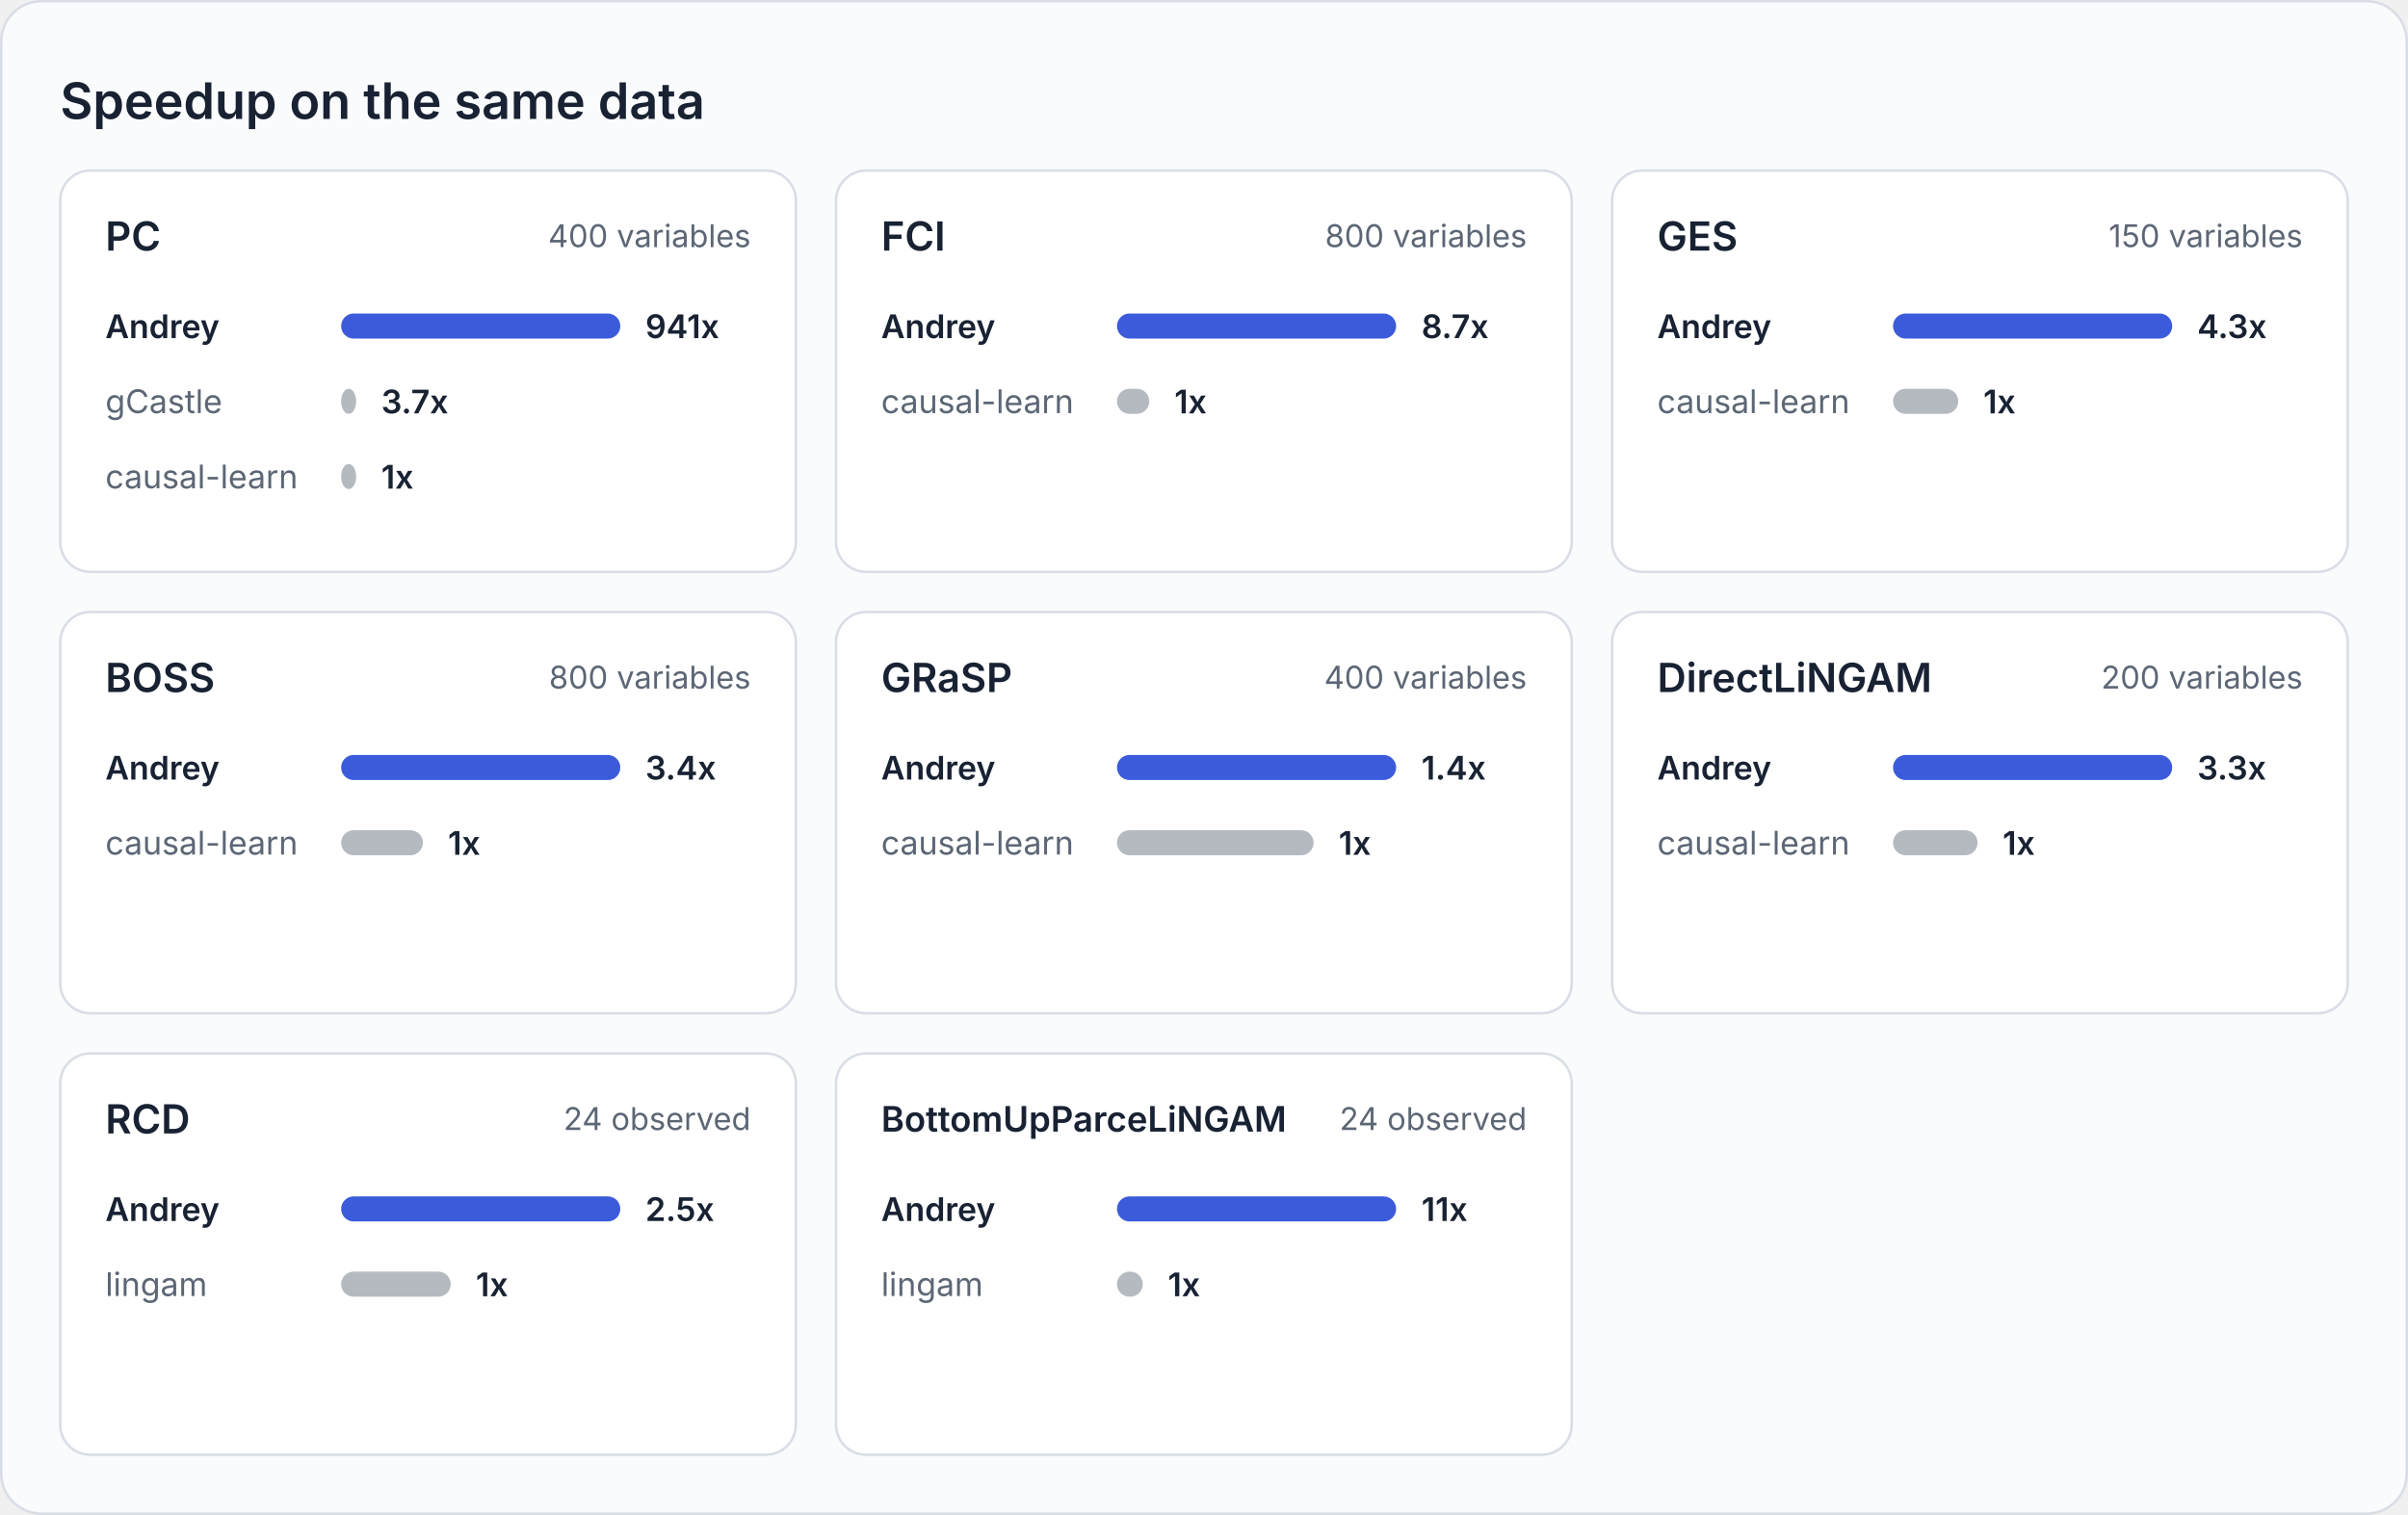
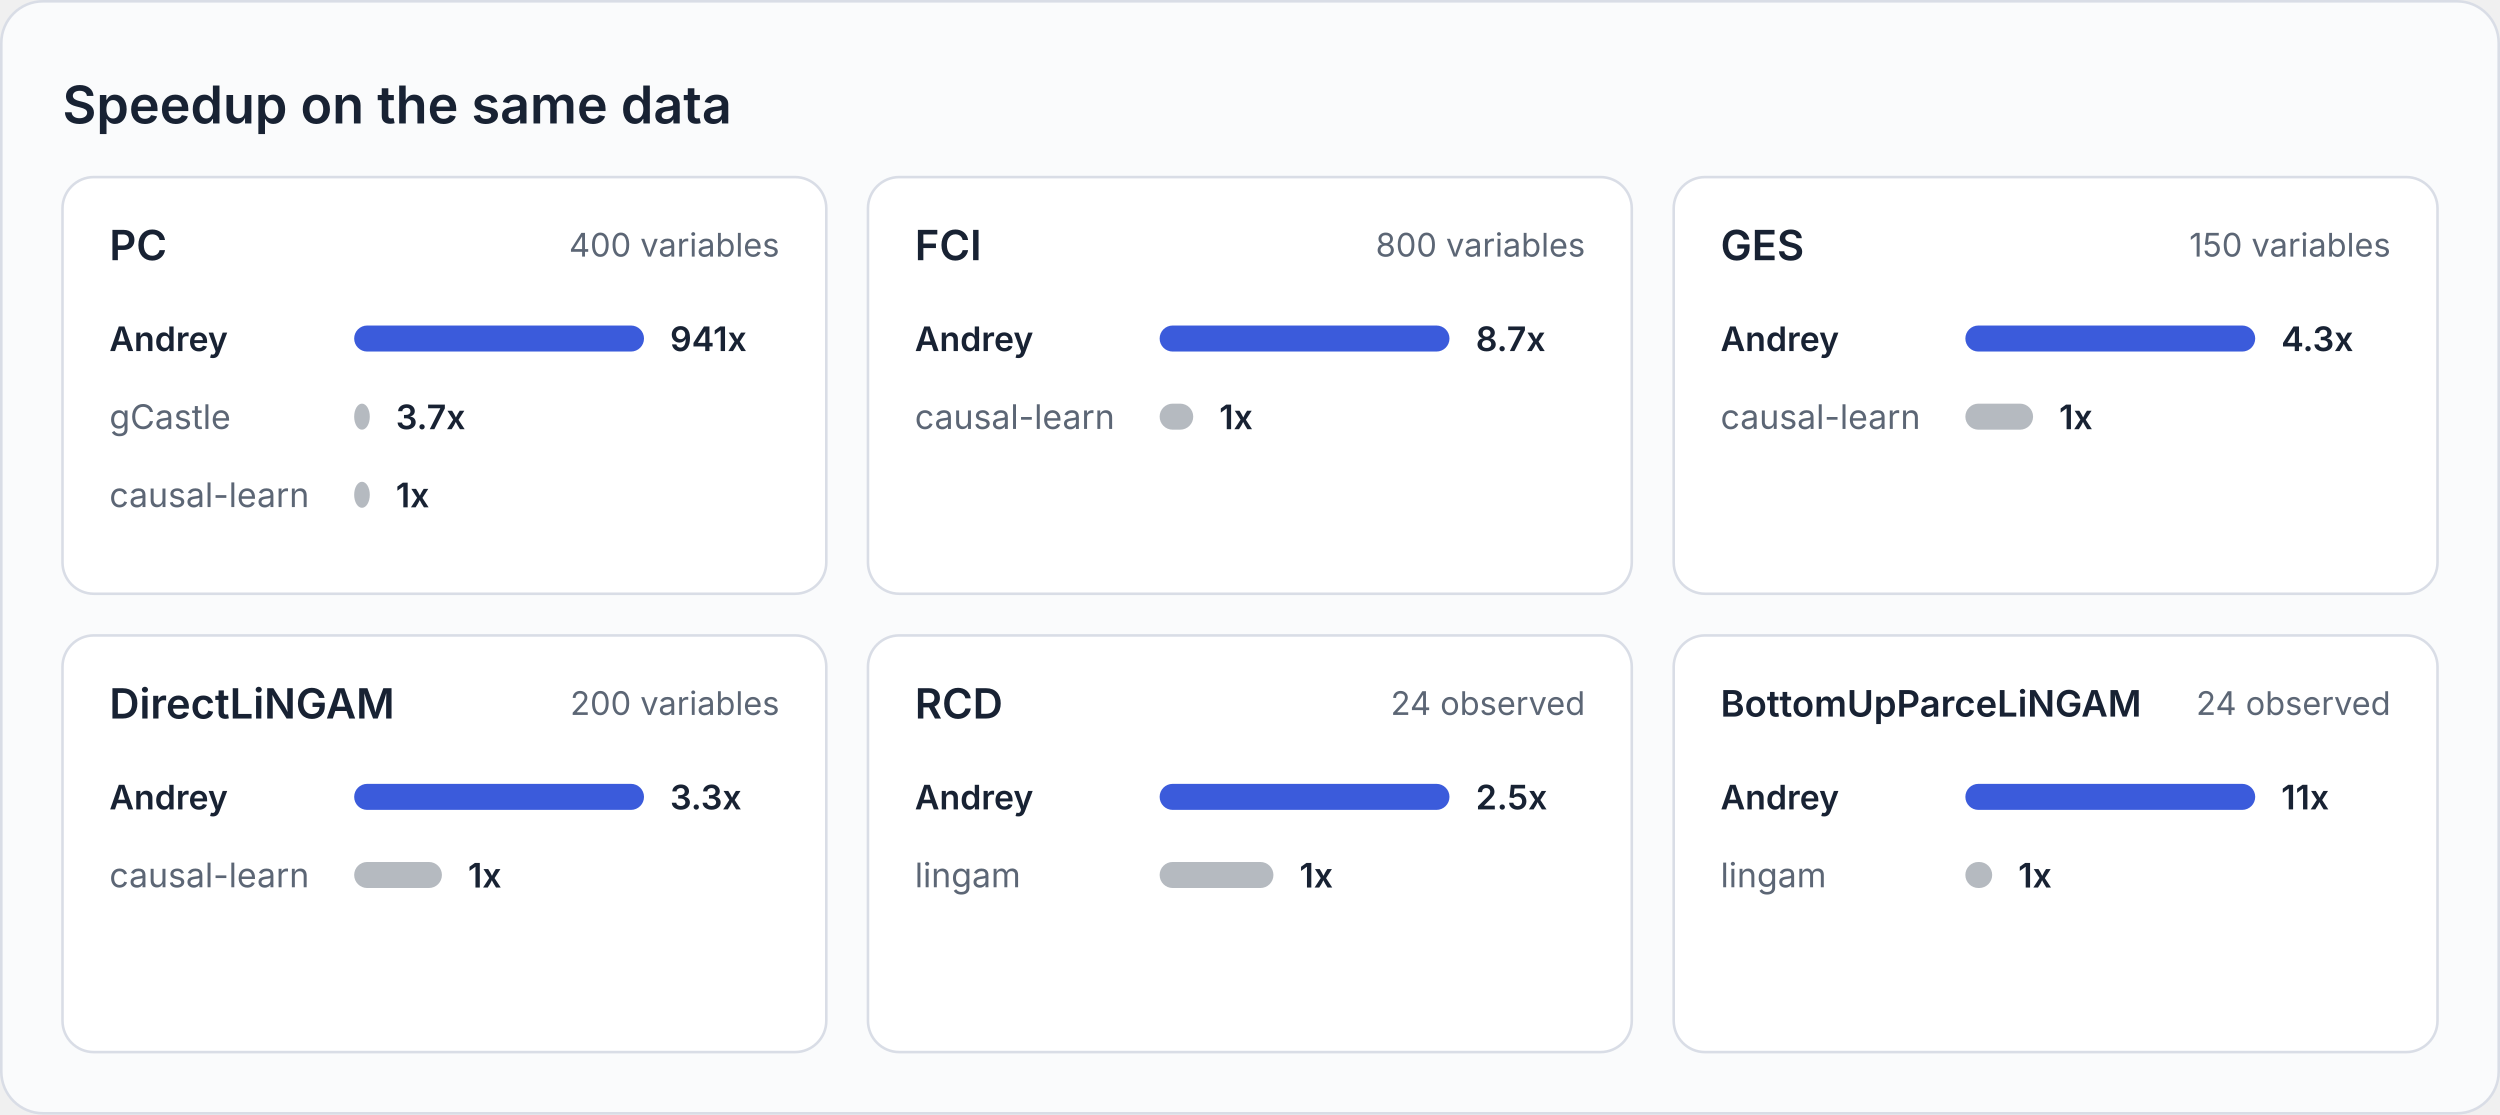
- <svg xmlns="http://www.w3.org/2000/svg" width="960" height="604" viewBox="0 0 960 604" font-family="Inter, -apple-system, BlinkMacSystemFont, 'Segoe UI', Helvetica, Arial, sans-serif" role="img" aria-labelledby="chart-title chart-desc">
-   <rect x="0.5" y="0.5" width="959" height="603" rx="16" fill="#fafbfc" stroke="#d9dde6" />
+ <svg xmlns="http://www.w3.org/2000/svg" width="960" height="428" viewBox="0 0 960 428" font-family="Inter, -apple-system, BlinkMacSystemFont, 'Segoe UI', Helvetica, Arial, sans-serif" role="img" aria-labelledby="chart-title chart-desc">
+   <rect x="0.5" y="0.5" width="959" height="427" rx="16" fill="#fafbfc" stroke="#d9dde6" />
  <text x="24.0" y="40.0" font-size="20" font-weight="600" fill="#182233" text-anchor="start" dominant-baseline="middle">Speedup on the same data</text>
  <rect x="24.0" y="68.0" width="293.3" height="160" rx="12" fill="#ffffff" stroke="#d9dde6" />
  <text x="42.0" y="94.0" font-size="16" font-weight="600" fill="#182233" text-anchor="start" dominant-baseline="middle">PC</text>
  <text x="299.3" y="94.0" font-size="12.5" font-weight="400" fill="#5c6675" text-anchor="end" dominant-baseline="middle">400 variables</text>
  <text x="42.0" y="130.0" font-size="13" font-weight="600" fill="#182233" text-anchor="start" dominant-baseline="middle">Andrey</text>
  <rect x="136.0" y="125.0" width="111.3" height="10" rx="5" fill="#3b5bdb" />
  <text x="257.3" y="130.0" font-size="13" font-weight="600" fill="#182233" text-anchor="start" dominant-baseline="middle">941x</text>
  <text x="42.0" y="160.0" font-size="13" font-weight="400" fill="#5c6675" text-anchor="start" dominant-baseline="middle">gCastle</text>
  <rect x="136.0" y="155.0" width="6.0" height="10" rx="5" fill="#5c6675" fill-opacity="0.45" />
  <text x="152.0" y="160.0" font-size="13" font-weight="600" fill="#182233" text-anchor="start" dominant-baseline="middle">3.7x</text>
  <text x="42.0" y="190.0" font-size="13" font-weight="400" fill="#5c6675" text-anchor="start" dominant-baseline="middle">causal-learn</text>
  <rect x="136.0" y="185.0" width="6.0" height="10" rx="5" fill="#5c6675" fill-opacity="0.45" />
  <text x="152.0" y="190.0" font-size="13" font-weight="600" fill="#182233" text-anchor="start" dominant-baseline="middle">1x</text>
  <rect x="333.3" y="68.0" width="293.3" height="160" rx="12" fill="#ffffff" stroke="#d9dde6" />
  <text x="351.3" y="94.0" font-size="16" font-weight="600" fill="#182233" text-anchor="start" dominant-baseline="middle">FCI</text>
  <text x="608.7" y="94.0" font-size="12.5" font-weight="400" fill="#5c6675" text-anchor="end" dominant-baseline="middle">800 variables</text>
  <text x="351.3" y="130.0" font-size="13" font-weight="600" fill="#182233" text-anchor="start" dominant-baseline="middle">Andrey</text>
  <rect x="445.3" y="125.0" width="111.3" height="10" rx="5" fill="#3b5bdb" />
  <text x="566.7" y="130.0" font-size="13" font-weight="600" fill="#182233" text-anchor="start" dominant-baseline="middle">8.7x</text>
  <text x="351.3" y="160.0" font-size="13" font-weight="400" fill="#5c6675" text-anchor="start" dominant-baseline="middle">causal-learn</text>
  <rect x="445.3" y="155.0" width="12.9" height="10" rx="5" fill="#5c6675" fill-opacity="0.45" />
  <text x="468.2" y="160.0" font-size="13" font-weight="600" fill="#182233" text-anchor="start" dominant-baseline="middle">1x</text>
  <rect x="642.7" y="68.0" width="293.3" height="160" rx="12" fill="#ffffff" stroke="#d9dde6" />
  <text x="660.7" y="94.0" font-size="16" font-weight="600" fill="#182233" text-anchor="start" dominant-baseline="middle">GES</text>
  <text x="918.0" y="94.0" font-size="12.5" font-weight="400" fill="#5c6675" text-anchor="end" dominant-baseline="middle">150 variables</text>
  <text x="660.7" y="130.0" font-size="13" font-weight="600" fill="#182233" text-anchor="start" dominant-baseline="middle">Andrey</text>
  <rect x="754.7" y="125.0" width="111.3" height="10" rx="5" fill="#3b5bdb" />
  <text x="876.0" y="130.0" font-size="13" font-weight="600" fill="#182233" text-anchor="start" dominant-baseline="middle">4.3x</text>
  <text x="660.7" y="160.0" font-size="13" font-weight="400" fill="#5c6675" text-anchor="start" dominant-baseline="middle">causal-learn</text>
  <rect x="754.7" y="155.0" width="26.0" height="10" rx="5" fill="#5c6675" fill-opacity="0.45" />
  <text x="790.7" y="160.0" font-size="13" font-weight="600" fill="#182233" text-anchor="start" dominant-baseline="middle">1x</text>
  <rect x="24.0" y="244.0" width="293.3" height="160" rx="12" fill="#ffffff" stroke="#d9dde6" />
-   <text x="42.0" y="270.0" font-size="16" font-weight="600" fill="#182233" text-anchor="start" dominant-baseline="middle">BOSS</text>
-   <text x="299.3" y="270.0" font-size="12.5" font-weight="400" fill="#5c6675" text-anchor="end" dominant-baseline="middle">800 variables</text>
+   <text x="42.0" y="270.0" font-size="16" font-weight="600" fill="#182233" text-anchor="start" dominant-baseline="middle">DirectLiNGAM</text>
+   <text x="299.3" y="270.0" font-size="12.5" font-weight="400" fill="#5c6675" text-anchor="end" dominant-baseline="middle">200 variables</text>
  <text x="42.0" y="306.0" font-size="13" font-weight="600" fill="#182233" text-anchor="start" dominant-baseline="middle">Andrey</text>
  <rect x="136.0" y="301.0" width="111.3" height="10" rx="5" fill="#3b5bdb" />
-   <text x="257.3" y="306.0" font-size="13" font-weight="600" fill="#182233" text-anchor="start" dominant-baseline="middle">3.4x</text>
+   <text x="257.3" y="306.0" font-size="13" font-weight="600" fill="#182233" text-anchor="start" dominant-baseline="middle">3.3x</text>
  <text x="42.0" y="336.0" font-size="13" font-weight="400" fill="#5c6675" text-anchor="start" dominant-baseline="middle">causal-learn</text>
-   <rect x="136.0" y="331.0" width="32.6" height="10" rx="5" fill="#5c6675" fill-opacity="0.45" />
-   <text x="178.6" y="336.0" font-size="13" font-weight="600" fill="#182233" text-anchor="start" dominant-baseline="middle">1x</text>
+   <rect x="136.0" y="331.0" width="33.7" height="10" rx="5" fill="#5c6675" fill-opacity="0.45" />
+   <text x="179.7" y="336.0" font-size="13" font-weight="600" fill="#182233" text-anchor="start" dominant-baseline="middle">1x</text>
  <rect x="333.3" y="244.0" width="293.3" height="160" rx="12" fill="#ffffff" stroke="#d9dde6" />
-   <text x="351.3" y="270.0" font-size="16" font-weight="600" fill="#182233" text-anchor="start" dominant-baseline="middle">GRaSP</text>
-   <text x="608.7" y="270.0" font-size="12.5" font-weight="400" fill="#5c6675" text-anchor="end" dominant-baseline="middle">400 variables</text>
+   <text x="351.3" y="270.0" font-size="16" font-weight="600" fill="#182233" text-anchor="start" dominant-baseline="middle">RCD</text>
+   <text x="608.7" y="270.0" font-size="12.5" font-weight="400" fill="#5c6675" text-anchor="end" dominant-baseline="middle">24 observed</text>
  <text x="351.3" y="306.0" font-size="13" font-weight="600" fill="#182233" text-anchor="start" dominant-baseline="middle">Andrey</text>
  <rect x="445.3" y="301.0" width="111.3" height="10" rx="5" fill="#3b5bdb" />
-   <text x="566.7" y="306.0" font-size="13" font-weight="600" fill="#182233" text-anchor="start" dominant-baseline="middle">1.4x</text>
-   <text x="351.3" y="336.0" font-size="13" font-weight="400" fill="#5c6675" text-anchor="start" dominant-baseline="middle">causal-learn</text>
-   <rect x="445.3" y="331.0" width="78.4" height="10" rx="5" fill="#5c6675" fill-opacity="0.45" />
-   <text x="533.7" y="336.0" font-size="13" font-weight="600" fill="#182233" text-anchor="start" dominant-baseline="middle">1x</text>
+   <text x="566.7" y="306.0" font-size="13" font-weight="600" fill="#182233" text-anchor="start" dominant-baseline="middle">2.5x</text>
+   <text x="351.3" y="336.0" font-size="13" font-weight="400" fill="#5c6675" text-anchor="start" dominant-baseline="middle">lingam</text>
+   <rect x="445.3" y="331.0" width="43.7" height="10" rx="5" fill="#5c6675" fill-opacity="0.45" />
+   <text x="499.0" y="336.0" font-size="13" font-weight="600" fill="#182233" text-anchor="start" dominant-baseline="middle">1x</text>
  <rect x="642.7" y="244.0" width="293.3" height="160" rx="12" fill="#ffffff" stroke="#d9dde6" />
-   <text x="660.7" y="270.0" font-size="16" font-weight="600" fill="#182233" text-anchor="start" dominant-baseline="middle">DirectLiNGAM</text>
-   <text x="918.0" y="270.0" font-size="12.5" font-weight="400" fill="#5c6675" text-anchor="end" dominant-baseline="middle">200 variables</text>
+   <text x="660.7" y="270.0" font-size="14" font-weight="600" fill="#182233" text-anchor="start" dominant-baseline="middle">BottomUpParceLiNGAM</text>
+   <text x="918.0" y="270.0" font-size="12.5" font-weight="400" fill="#5c6675" text-anchor="end" dominant-baseline="middle">24 observed</text>
  <text x="660.7" y="306.0" font-size="13" font-weight="600" fill="#182233" text-anchor="start" dominant-baseline="middle">Andrey</text>
  <rect x="754.7" y="301.0" width="111.3" height="10" rx="5" fill="#3b5bdb" />
-   <text x="876.0" y="306.0" font-size="13" font-weight="600" fill="#182233" text-anchor="start" dominant-baseline="middle">3.3x</text>
-   <text x="660.7" y="336.0" font-size="13" font-weight="400" fill="#5c6675" text-anchor="start" dominant-baseline="middle">causal-learn</text>
-   <rect x="754.7" y="331.0" width="33.7" height="10" rx="5" fill="#5c6675" fill-opacity="0.45" />
-   <text x="798.4" y="336.0" font-size="13" font-weight="600" fill="#182233" text-anchor="start" dominant-baseline="middle">1x</text>
-   <rect x="24.0" y="420.0" width="293.3" height="160" rx="12" fill="#ffffff" stroke="#d9dde6" />
-   <text x="42.0" y="446.0" font-size="16" font-weight="600" fill="#182233" text-anchor="start" dominant-baseline="middle">RCD</text>
-   <text x="299.3" y="446.0" font-size="12.5" font-weight="400" fill="#5c6675" text-anchor="end" dominant-baseline="middle">24 observed</text>
-   <text x="42.0" y="482.0" font-size="13" font-weight="600" fill="#182233" text-anchor="start" dominant-baseline="middle">Andrey</text>
-   <rect x="136.0" y="477.0" width="111.3" height="10" rx="5" fill="#3b5bdb" />
-   <text x="257.3" y="482.0" font-size="13" font-weight="600" fill="#182233" text-anchor="start" dominant-baseline="middle">2.5x</text>
-   <text x="42.0" y="512.0" font-size="13" font-weight="400" fill="#5c6675" text-anchor="start" dominant-baseline="middle">lingam</text>
-   <rect x="136.0" y="507.0" width="43.7" height="10" rx="5" fill="#5c6675" fill-opacity="0.45" />
-   <text x="189.7" y="512.0" font-size="13" font-weight="600" fill="#182233" text-anchor="start" dominant-baseline="middle">1x</text>
-   <rect x="333.3" y="420.0" width="293.3" height="160" rx="12" fill="#ffffff" stroke="#d9dde6" />
-   <text x="351.3" y="446.0" font-size="14" font-weight="600" fill="#182233" text-anchor="start" dominant-baseline="middle">BottomUpParceLiNGAM</text>
-   <text x="608.7" y="446.0" font-size="12.5" font-weight="400" fill="#5c6675" text-anchor="end" dominant-baseline="middle">24 observed</text>
-   <text x="351.3" y="482.0" font-size="13" font-weight="600" fill="#182233" text-anchor="start" dominant-baseline="middle">Andrey</text>
-   <rect x="445.3" y="477.0" width="111.3" height="10" rx="5" fill="#3b5bdb" />
-   <text x="566.7" y="482.0" font-size="13" font-weight="600" fill="#182233" text-anchor="start" dominant-baseline="middle">11x</text>
-   <text x="351.3" y="512.0" font-size="13" font-weight="400" fill="#5c6675" text-anchor="start" dominant-baseline="middle">lingam</text>
-   <rect x="445.3" y="507.0" width="10.3" height="10" rx="5" fill="#5c6675" fill-opacity="0.45" />
-   <text x="465.6" y="512.0" font-size="13" font-weight="600" fill="#182233" text-anchor="start" dominant-baseline="middle">1x</text>
+   <text x="876.0" y="306.0" font-size="13" font-weight="600" fill="#182233" text-anchor="start" dominant-baseline="middle">11x</text>
+   <text x="660.7" y="336.0" font-size="13" font-weight="400" fill="#5c6675" text-anchor="start" dominant-baseline="middle">lingam</text>
+   <rect x="754.7" y="331.0" width="10.3" height="10" rx="5" fill="#5c6675" fill-opacity="0.45" />
+   <text x="775.0" y="336.0" font-size="13" font-weight="600" fill="#182233" text-anchor="start" dominant-baseline="middle">1x</text>
</svg>
